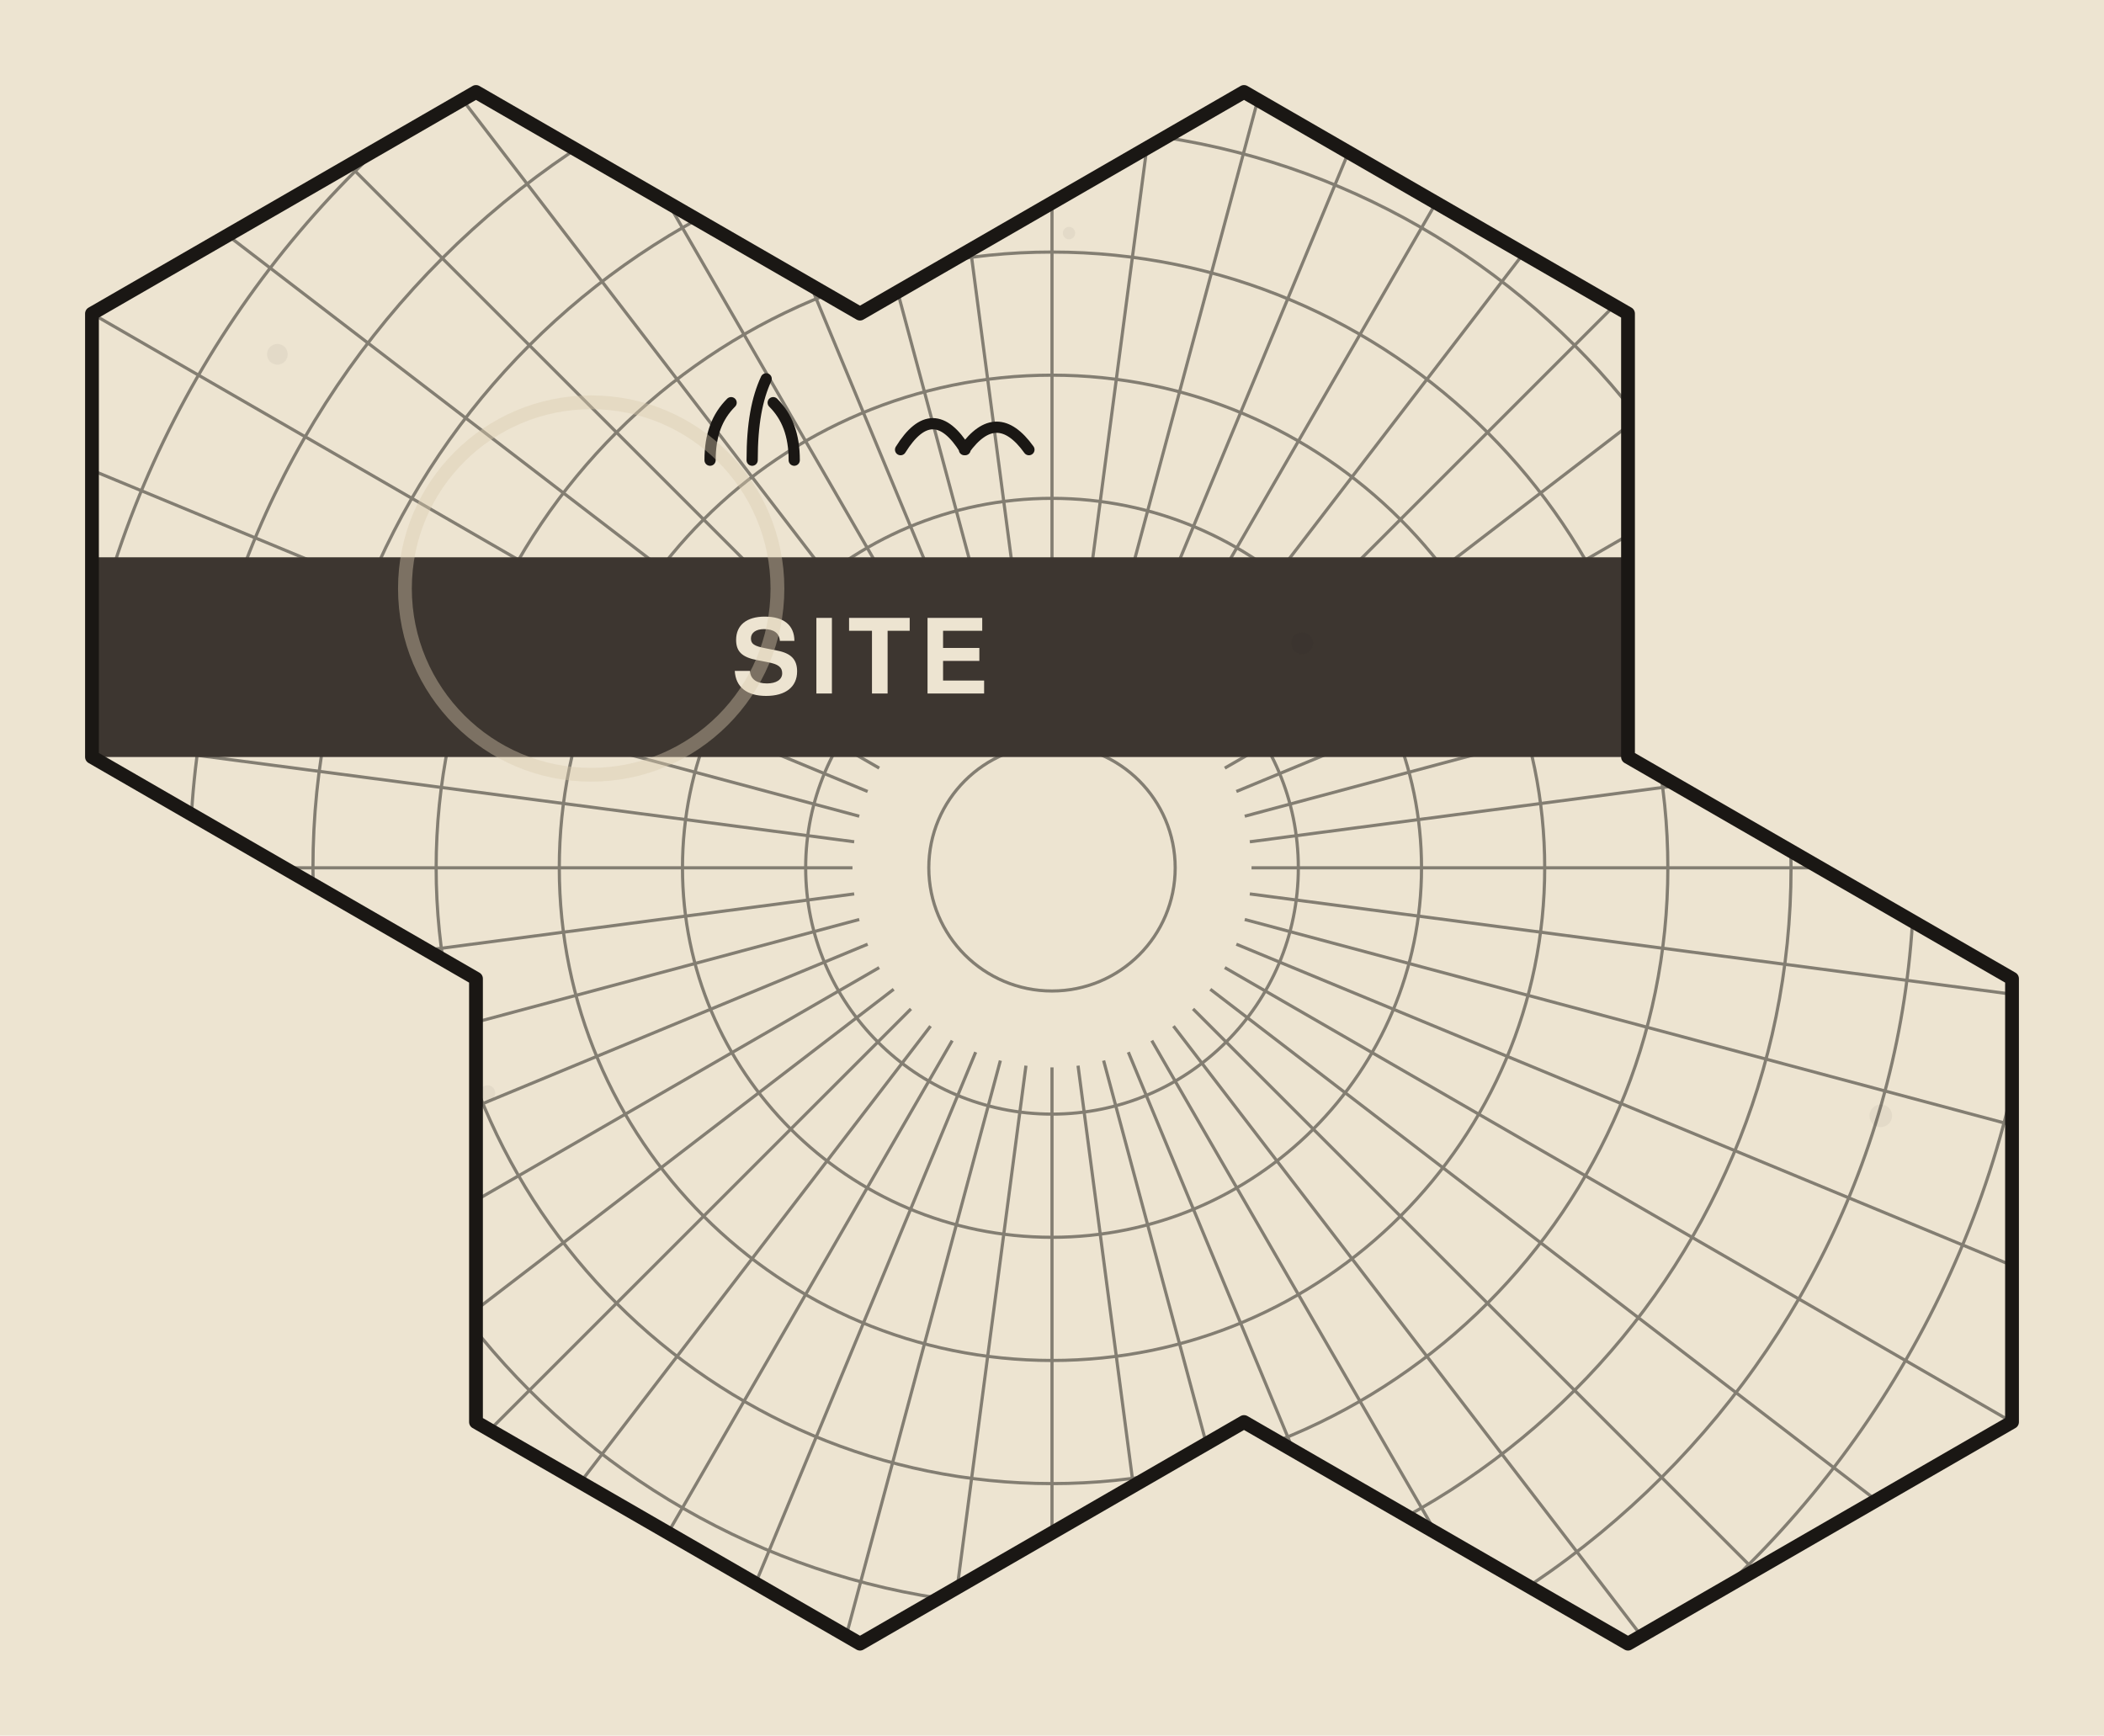
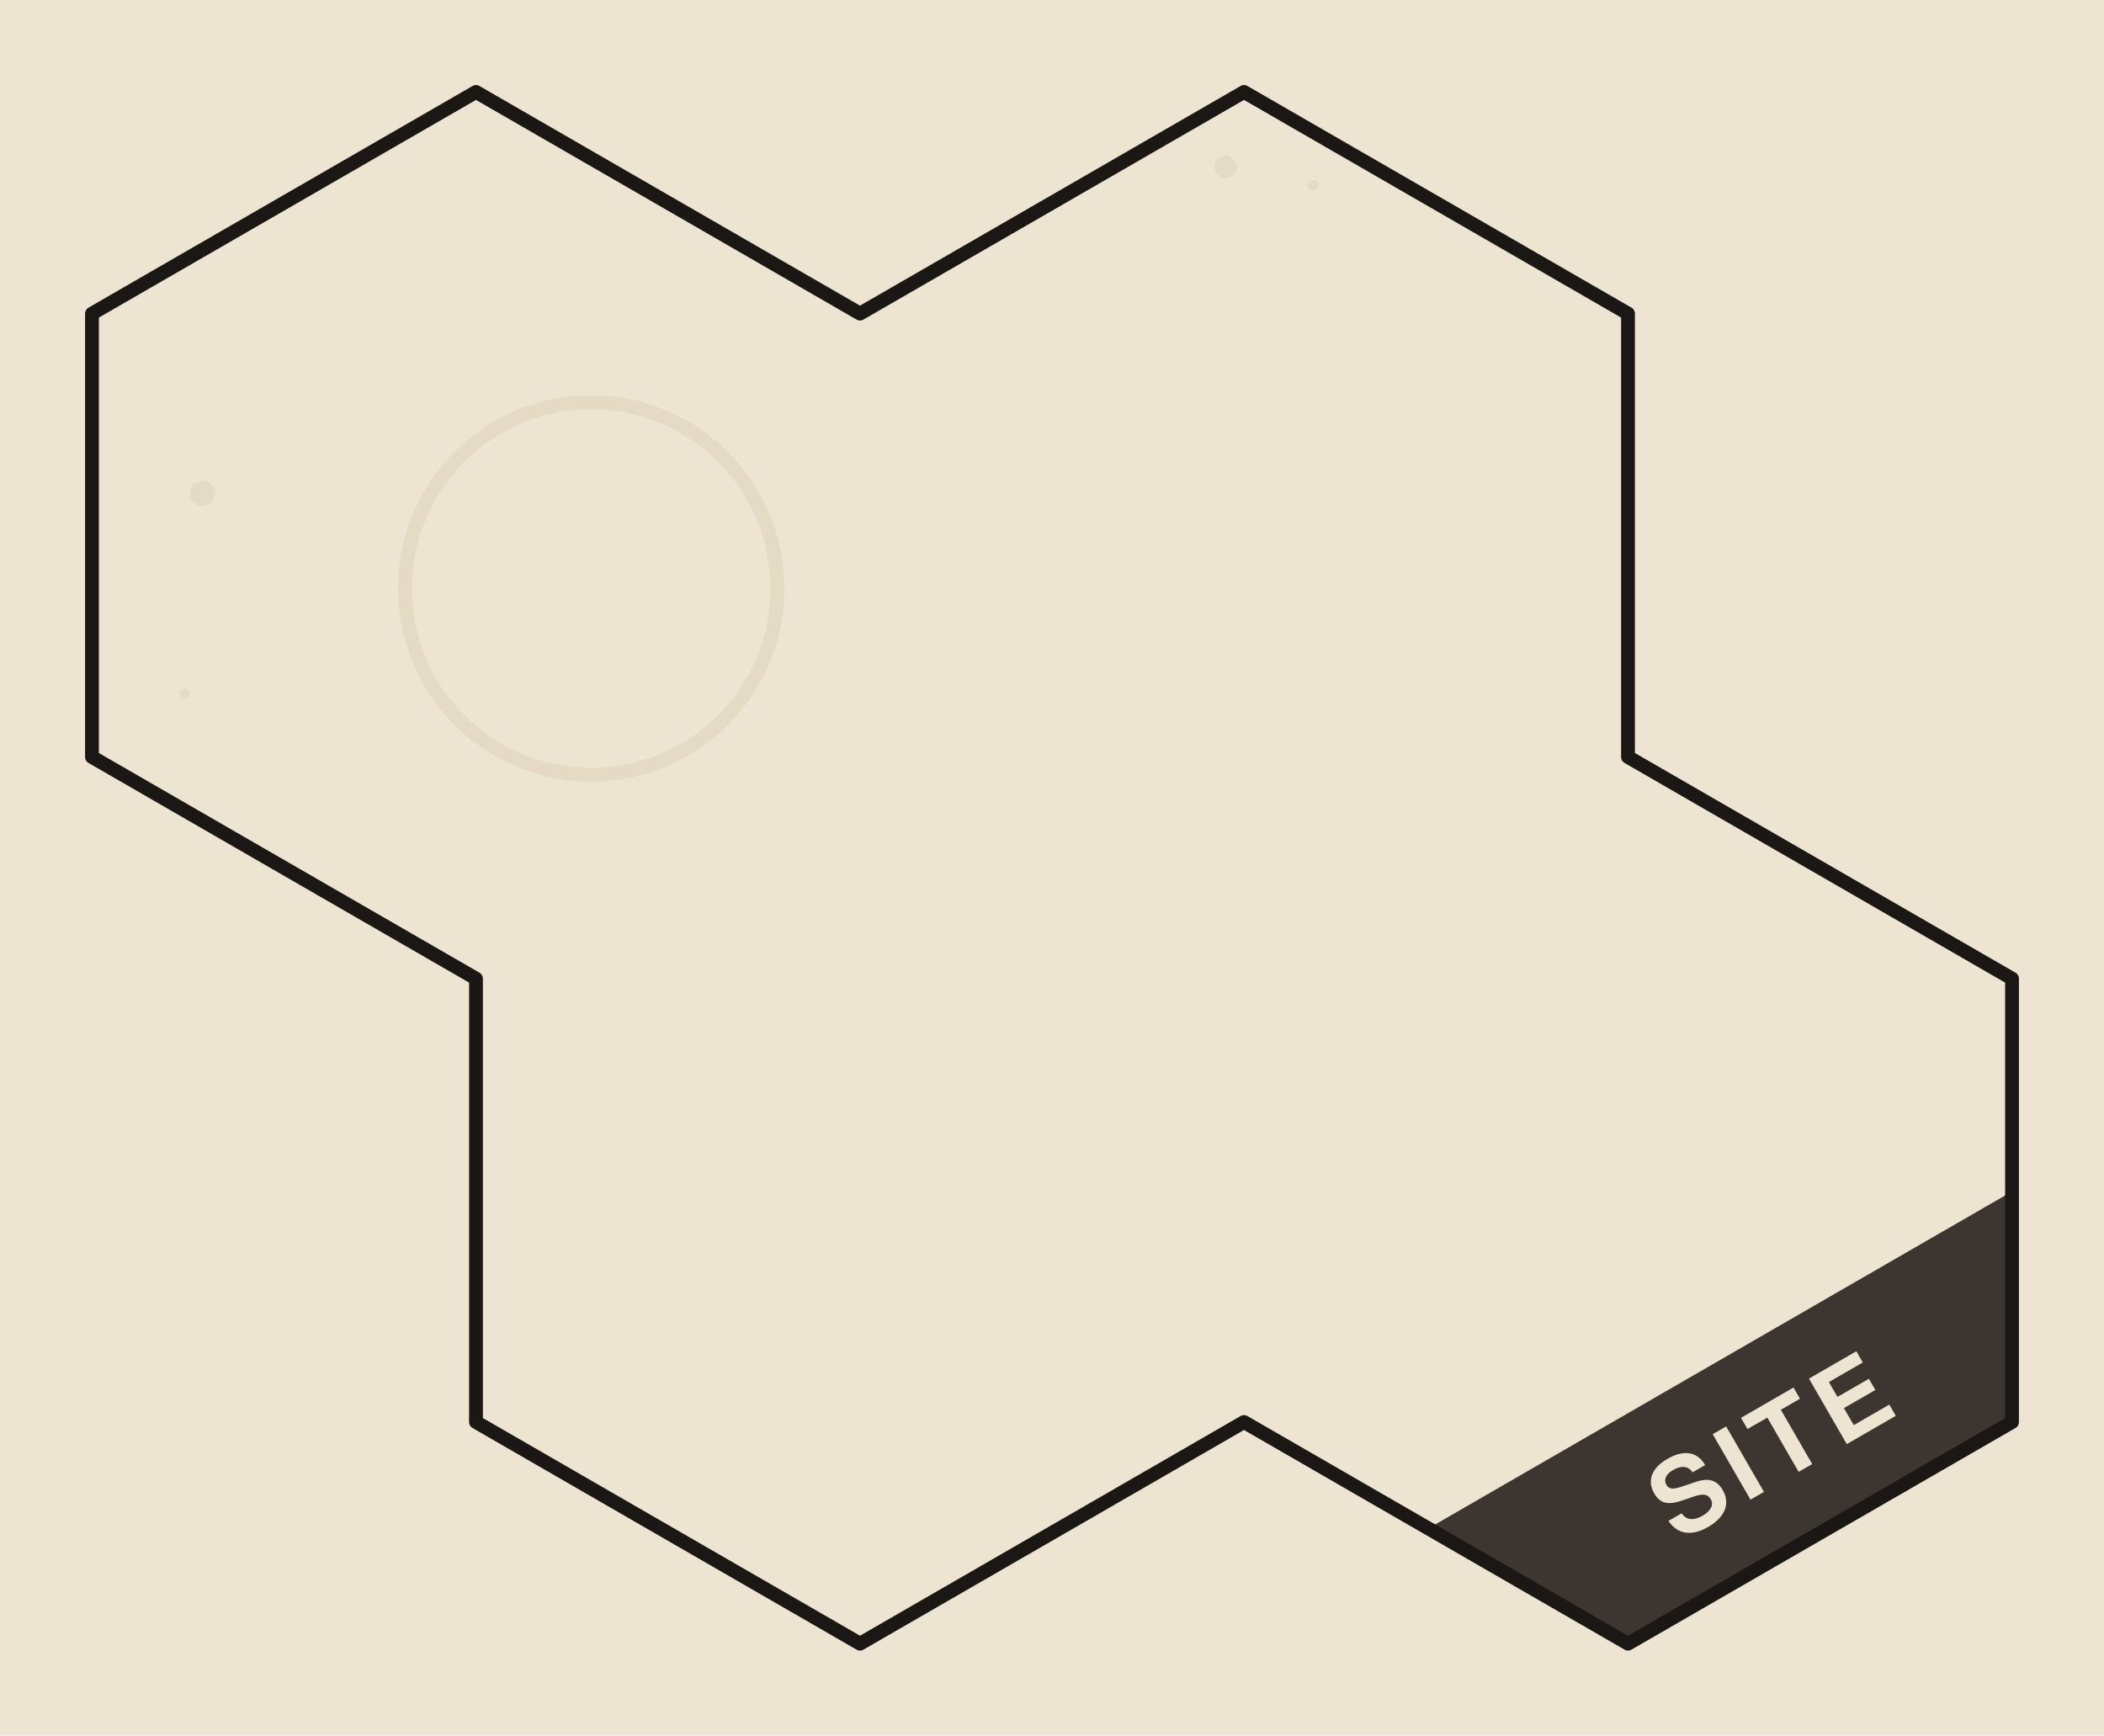
<svg xmlns="http://www.w3.org/2000/svg" viewBox="0 0 366 301.97" width="366" height="301.97" font-family="Georgia, 'Iowan Old Style', 'Times New Roman', serif">
  <defs>
-     <clipPath id="cut-manor-back">
+     <clipPath id="cut-tile-manor-site">
      <path d="M 0,-77.13 L 66.8,-38.57 L 66.8,38.57 L 0,77.13 L -66.8,38.57 L -66.8,-38.57 Z" transform="translate(82.8 93.13)" />
      <path d="M 133.6,-77.13 L 200.4,-38.57 L 200.4,38.57 L 133.6,77.13 L 66.8,38.57 L 66.8,-38.57 Z" transform="translate(82.8 93.13)" />
      <path d="M 66.8,38.57 L 133.6,77.13 L 133.6,154.27 L 66.8,192.83 L 0,154.27 L 0,77.13 Z" transform="translate(82.8 93.13)" />
      <path d="M 200.4,38.57 L 267.2,77.13 L 267.2,154.27 L 200.4,192.83 L 133.6,154.27 L 133.6,77.13 Z" transform="translate(82.8 93.13)" />
    </clipPath>
  </defs>
  <g id="wash">
    <rect x="0" y="0" width="366" height="301.97" fill="#EDE4D1" />
+     <g clip-path="url(#cut-tile-manor-site)">
+     
+   </g>
  </g>
  <g id="ink" fill="#1A1714">
-     <g clip-path="url(#cut-manor-back)">
-       <g fill="none" stroke="#1A1714" stroke-width="0.55" opacity="0.5">
-         <circle cx="183" cy="150.98" r="21.43" />
-         <circle cx="183" cy="150.98" r="42.85" />
-         <circle cx="183" cy="150.98" r="64.28" />
-         <circle cx="183" cy="150.98" r="85.71" />
-         <circle cx="183" cy="150.98" r="107.13" />
-         <circle cx="183" cy="150.98" r="128.56" />
-         <circle cx="183" cy="150.98" r="149.98" />
-         <circle cx="183" cy="150.98" r="171.41" />
-         <circle cx="183" cy="150.98" r="192.84" />
-         <line x1="217.71" y1="150.98" x2="375.84" y2="150.98" />
-         <line x1="217.41" y1="155.52" x2="374.19" y2="176.15" />
-         <line x1="216.53" y1="159.97" x2="369.27" y2="200.89" />
-         <line x1="215.07" y1="164.27" x2="361.16" y2="224.78" />
-         <line x1="213.06" y1="168.34" x2="350" y2="247.4" />
-         <line x1="210.54" y1="172.11" x2="335.99" y2="268.38" />
-         <line x1="207.54" y1="175.53" x2="319.36" y2="287.34" />
-         <line x1="204.13" y1="178.52" x2="300.39" y2="303.97" />
-         <line x1="200.36" y1="181.04" x2="279.42" y2="317.99" />
-         <line x1="196.28" y1="183.05" x2="256.8" y2="329.14" />
-         <line x1="191.98" y1="184.51" x2="232.91" y2="337.25" />
-         <line x1="187.53" y1="185.4" x2="208.17" y2="342.17" />
-         <line x1="183" y1="185.7" x2="183" y2="343.82" />
-         <line x1="178.47" y1="185.4" x2="157.83" y2="342.17" />
-         <line x1="174.02" y1="184.51" x2="133.09" y2="337.25" />
-         <line x1="169.72" y1="183.05" x2="109.2" y2="329.14" />
-         <line x1="165.64" y1="181.04" x2="86.58" y2="317.99" />
-         <line x1="161.87" y1="178.52" x2="65.61" y2="303.97" />
-         <line x1="158.46" y1="175.53" x2="46.64" y2="287.34" />
-         <line x1="155.46" y1="172.11" x2="30.01" y2="268.38" />
-         <line x1="152.94" y1="168.34" x2="16" y2="247.4" />
-         <line x1="150.93" y1="164.27" x2="4.84" y2="224.78" />
-         <line x1="149.47" y1="159.97" x2="-3.27" y2="200.89" />
-         <line x1="148.59" y1="155.52" x2="-8.19" y2="176.15" />
-         <line x1="148.29" y1="150.98" x2="-9.84" y2="150.98" />
-         <line x1="148.59" y1="146.45" x2="-8.19" y2="125.81" />
-         <line x1="149.47" y1="142" x2="-3.27" y2="101.07" />
-         <line x1="150.93" y1="137.7" x2="4.84" y2="77.19" />
-         <line x1="152.94" y1="133.63" x2="16" y2="54.57" />
-         <line x1="155.46" y1="129.85" x2="30.01" y2="33.59" />
-         <line x1="158.46" y1="126.44" x2="46.64" y2="14.63" />
-         <line x1="161.87" y1="123.45" x2="65.61" y2="-2" />
-         <line x1="165.64" y1="120.92" x2="86.58" y2="-16.02" />
-         <line x1="169.72" y1="118.92" x2="109.2" y2="-27.17" />
-         <line x1="174.02" y1="117.46" x2="133.09" y2="-35.28" />
-         <line x1="178.47" y1="116.57" x2="157.83" y2="-40.2" />
-         <line x1="183" y1="116.27" x2="183" y2="-41.85" />
-         <line x1="187.53" y1="116.57" x2="208.17" y2="-40.2" />
-         <line x1="191.98" y1="117.46" x2="232.91" y2="-35.28" />
-         <line x1="196.28" y1="118.92" x2="256.8" y2="-27.17" />
-         <line x1="200.36" y1="120.92" x2="279.42" y2="-16.02" />
-         <line x1="204.13" y1="123.45" x2="300.39" y2="-2" />
-         <line x1="207.54" y1="126.44" x2="319.36" y2="14.63" />
-         <line x1="210.54" y1="129.85" x2="335.99" y2="33.59" />
-         <line x1="213.06" y1="133.63" x2="350" y2="54.57" />
-         <line x1="215.07" y1="137.7" x2="361.16" y2="77.19" />
-         <line x1="216.53" y1="142" x2="369.27" y2="101.07" />
-         <line x1="217.41" y1="146.45" x2="374.19" y2="125.81" />
+     <g clip-path="url(#cut-tile-manor-site)">
+       <path d="M 283.2,285.97 L 350,247.4 L 350,207.29 L 248.46,265.91 Z" fill="#3D3630" />
+       <g transform="rotate(-30 307.92 251.64)">
+         <text x="307.92" y="257.96" font-size="18.04" text-anchor="middle" font-family="Helvetica, Arial, sans-serif" font-weight="bold" letter-spacing="1.6" fill="#EDE4D1">SITE</text>
      </g>
-       <g fill="none" stroke="#1A1714" stroke-width="1.6" stroke-linecap="round" stroke-linejoin="round">
-         <g transform="translate(116.2 56.88) scale(1.22)">
-           <path d="M6 19c0-3.6 1-6.2 3-8.2M12 19c0-5.2 0.7-8.8 2-11.6M18 19c0-3.6-1-6.2-3-8.2" />
-         </g>
-         <g transform="translate(153.61 56.88) scale(1.22)">
-           <path d="M2.5 17.5q4.6-7.4 9.2 0M11.6 17.5q4.6-6.4 9.2 0" />
-         </g>
-       </g>
-       <rect x="14" y="96.96" width="271.2" height="34.74" fill="#3D3630" />
-       <text x="149.6" y="120.65" font-size="18.04" text-anchor="middle" font-family="Helvetica, Arial, sans-serif" font-weight="bold" letter-spacing="1.6" fill="#EDE4D1">SITE</text>
    </g>
    <path d="M 0,-77.13 L 66.8,-38.57 L 133.6,-77.13 L 200.4,-38.57 L 200.4,38.57 L 267.2,77.13 L 267.2,154.27 L 200.4,192.83 L 133.6,154.27 L 66.8,192.83 L 0,154.27 L 0,77.13 L -66.8,38.57 L -66.8,-38.57 Z" transform="translate(82.8 93.13)" fill="none" stroke="#1A1714" stroke-width="2.4" stroke-linejoin="round" />
  </g>
-   <g id="grime" clip-path="url(#cut-manor-back)">
+   <g id="grime" clip-path="url(#cut-tile-manor-site)">
    <g fill="#1A1714" opacity="0.05">
-       <circle cx="327.17" cy="194.12" r="1.97" />
-       <circle cx="185.96" cy="40.55" r="1.08" />
-       <circle cx="226.51" cy="111.91" r="1.92" />
-       <circle cx="84.81" cy="190.14" r="1.33" />
-       <circle cx="48.25" cy="61.64" r="1.8" />
+       <circle cx="213.2" cy="29.03" r="1.94" />
+       <circle cx="32.07" cy="120.73" r="0.86" />
+       <circle cx="44.59" cy="200.88" r="0.85" />
+       <circle cx="228.41" cy="32.24" r="0.94" />
+       <circle cx="35.21" cy="85.87" r="2.19" />
    </g>
    <circle cx="102.84" cy="102.39" r="32.4" fill="none" stroke="#D9CBAF" stroke-width="2.4" opacity="0.4" />
  </g>
</svg>
